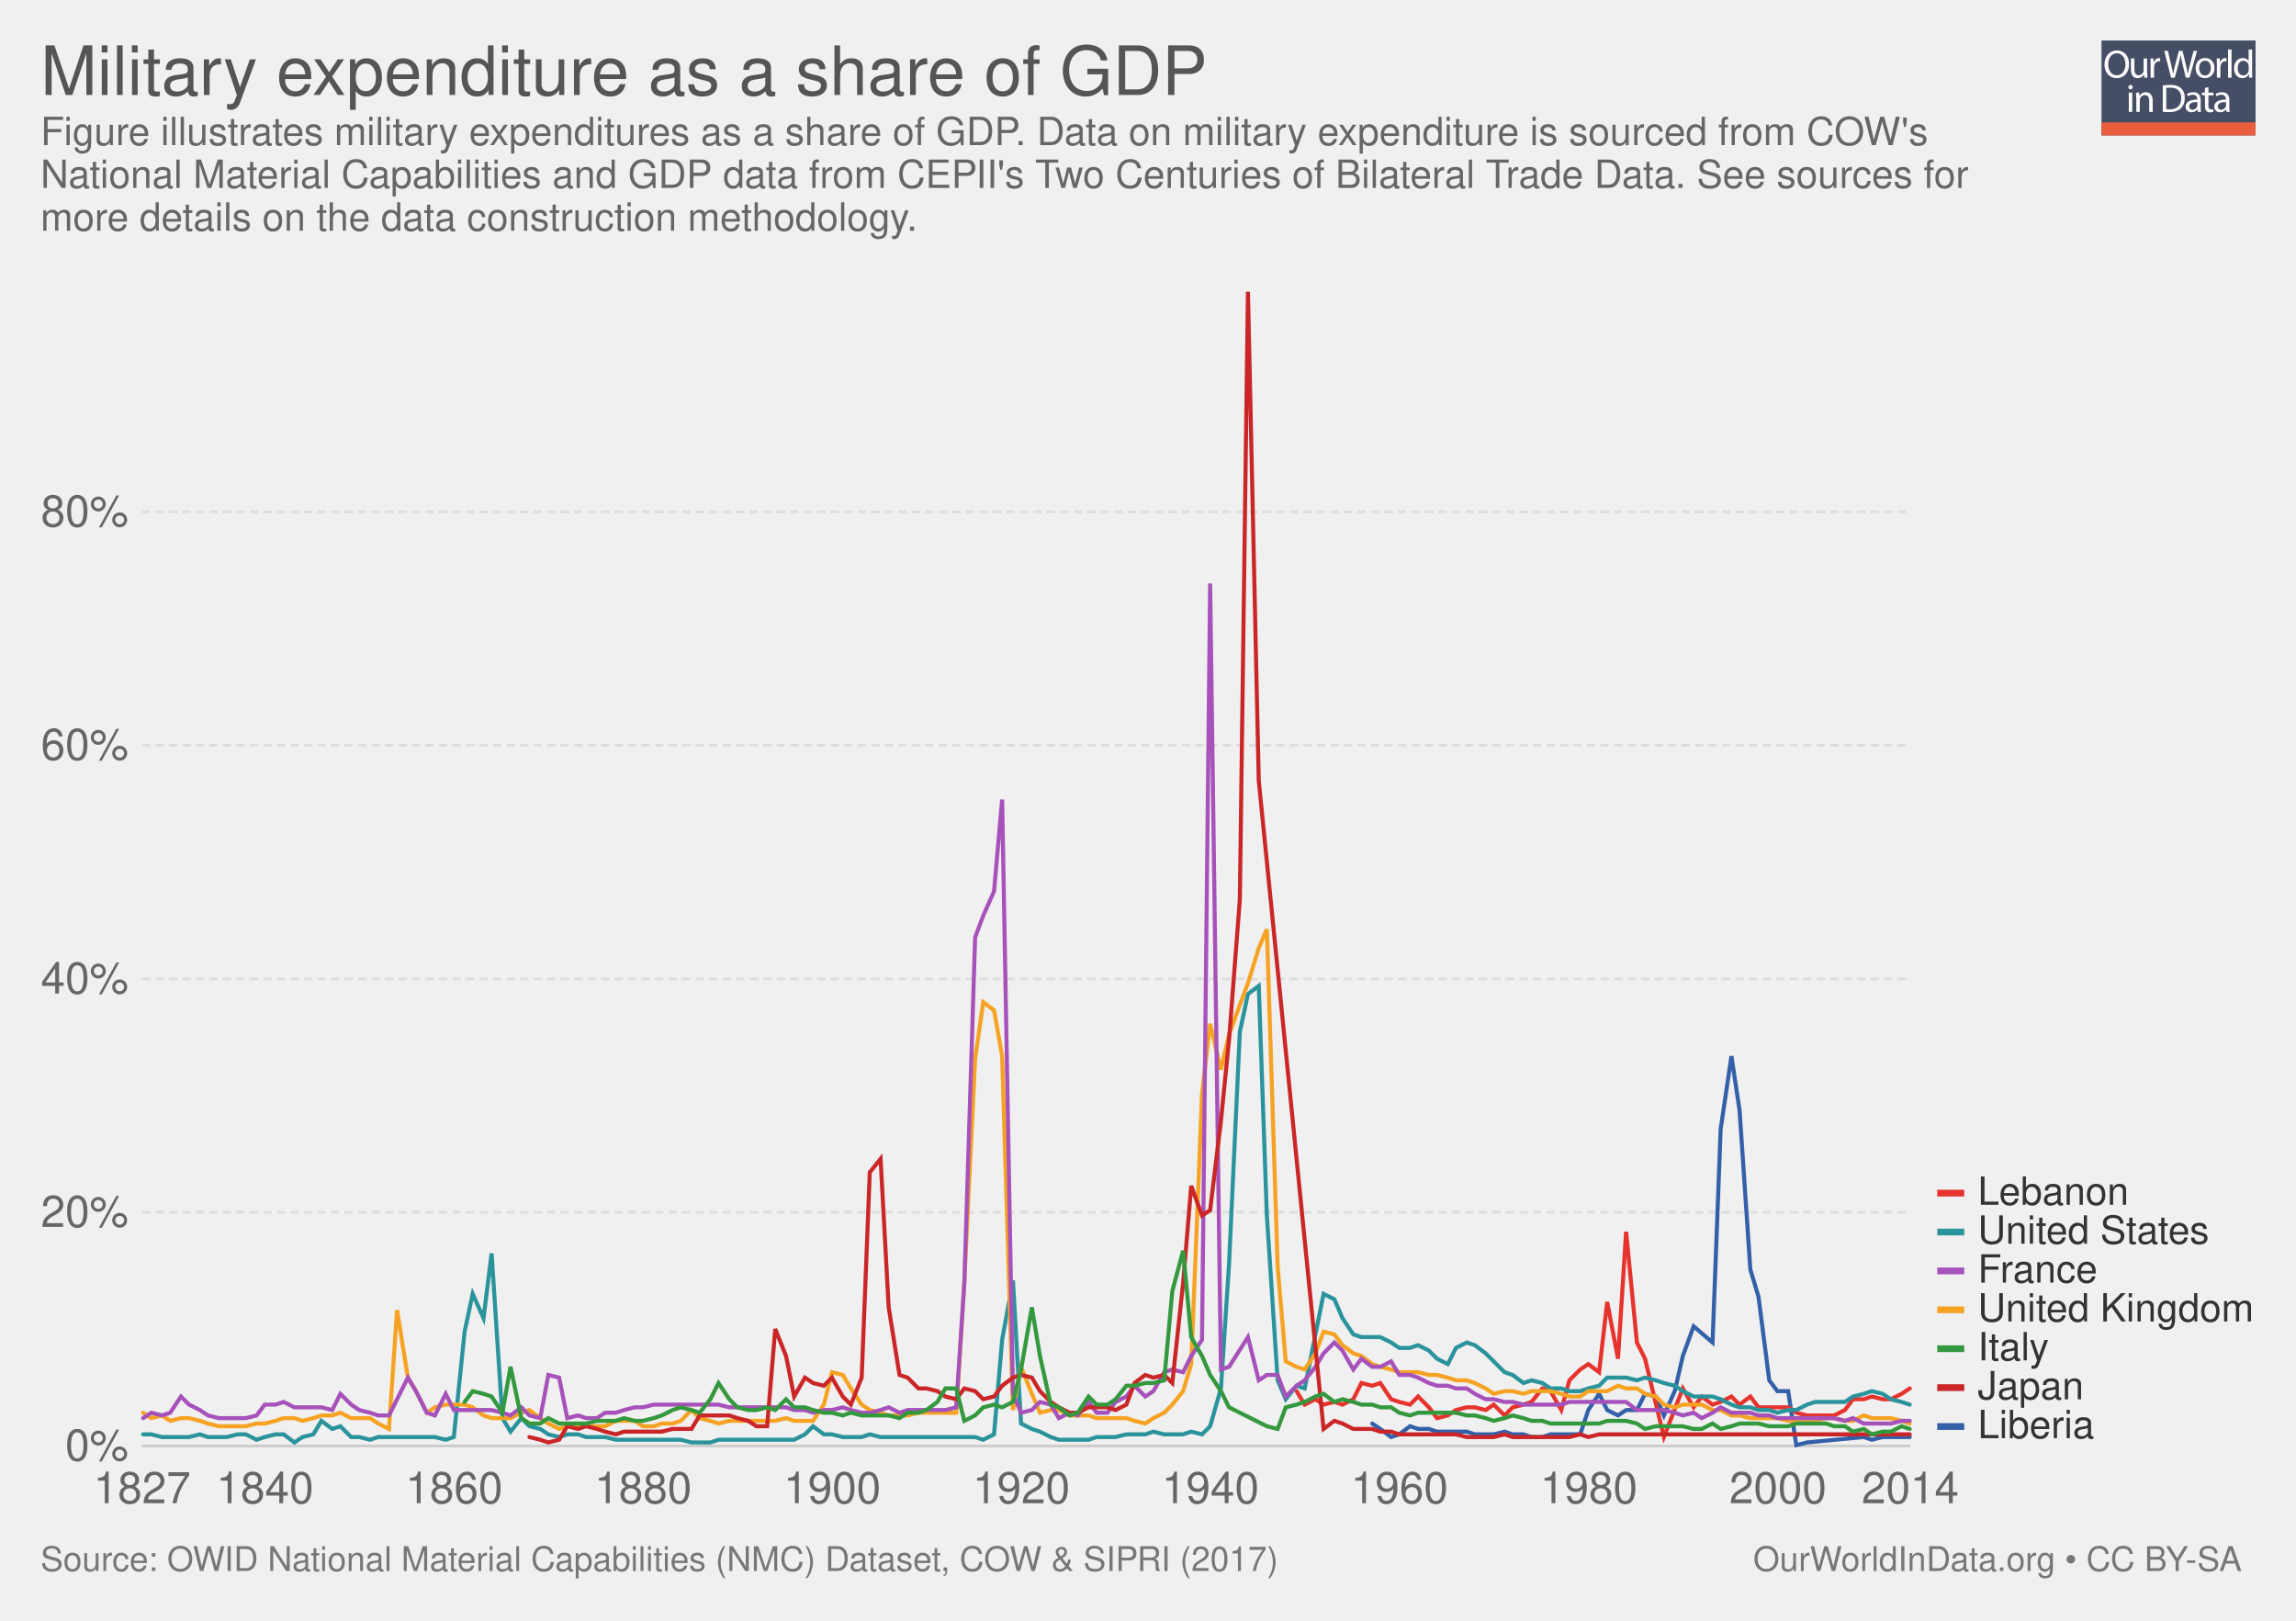
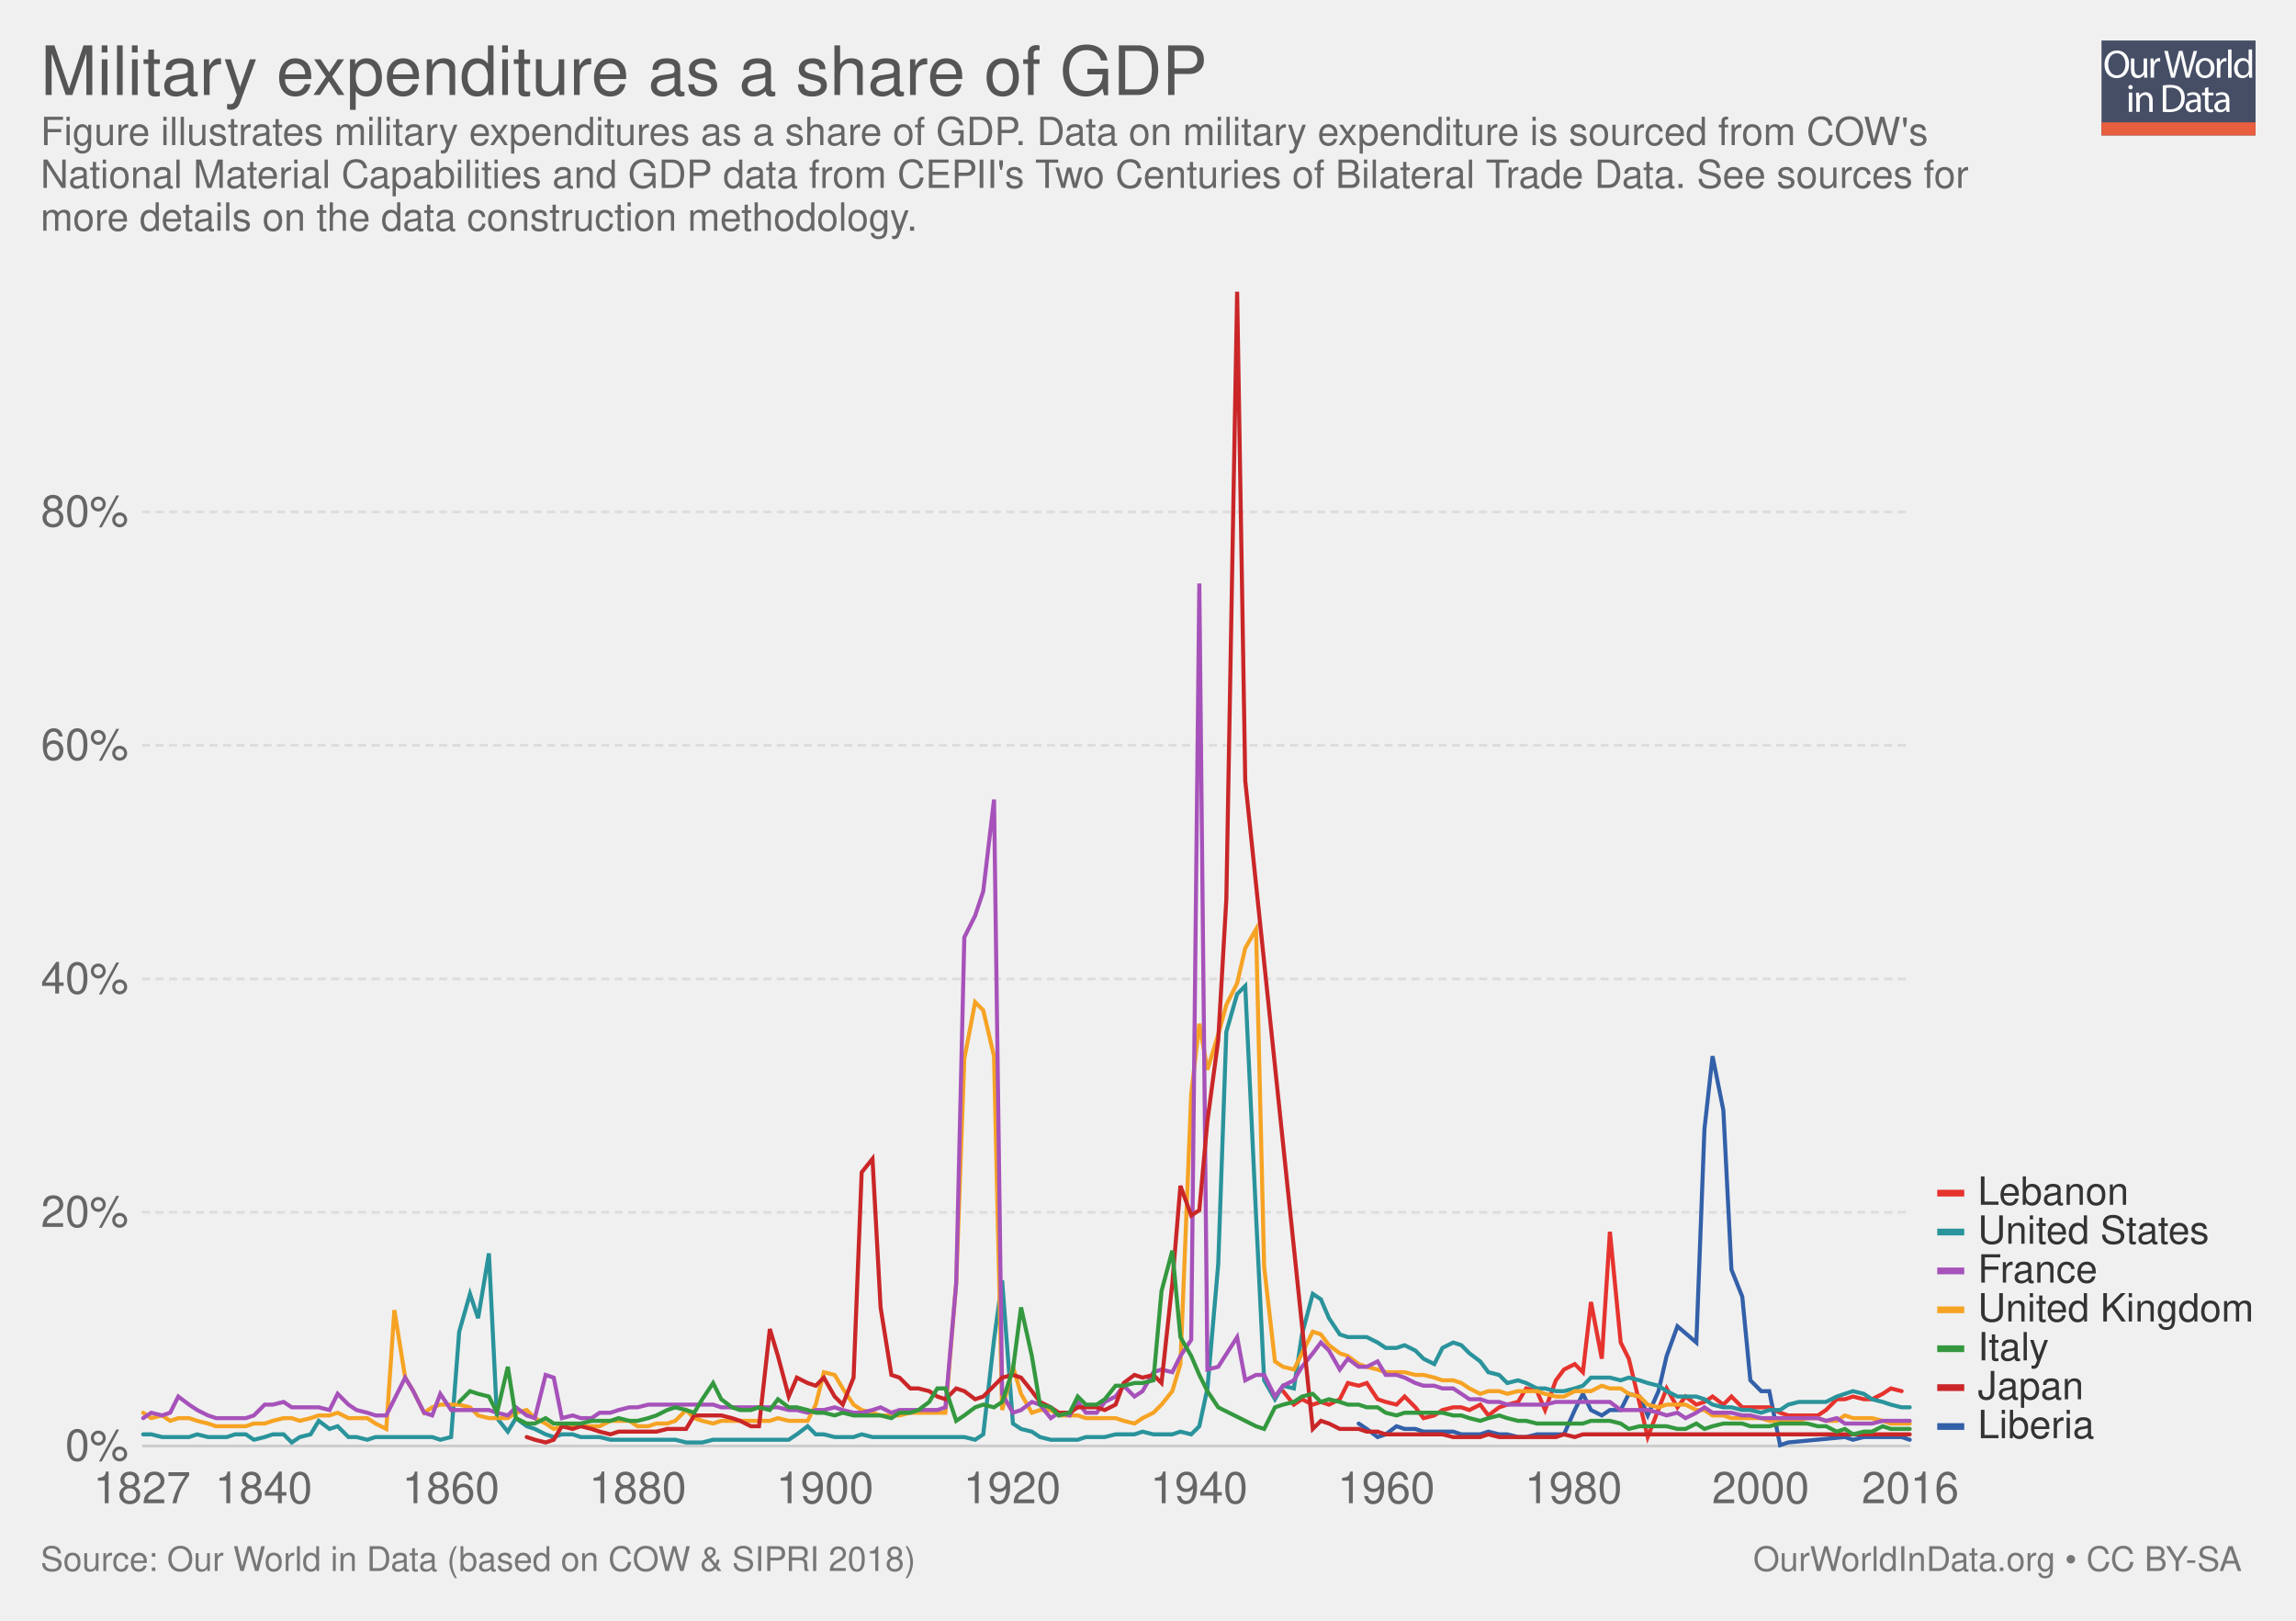
<svg xmlns="http://www.w3.org/2000/svg" xmlns:xlink="http://www.w3.org/1999/xlink" version="1.1" style="font-family: 'Helvetica Neue', Helvetica, Arial, sans-serif; font-size: 18px; background-color: white; text-rendering: optimizeLegibility; -webkit-font-smoothing: antialiased;" width="850" height="600">
  <g class="ChartTab">
    <g class="HeaderView">
      <g opacity="0.8" transform="translate(778, 15) scale(0.27)">
        <a xlink:href="https://ourworldindata.org" target="_blank">
          <g>
            <rect x="0" y="0" fill="#1B2543" width="211.2" height="130.1" />
            <rect x="0" y="112.2" fill="#E63912" width="211.2" height="17.9" />
            <g>
              <rect x="1.2" y="12.3" fill="none" width="210.2" height="99.2" />
              <path fill="#FFFFFF" d="M37.8,32.2c0,12.7-7.7,19.4-17.1,19.4c-9.7,0-16.6-7.5-16.6-18.7c0-11.7,7.3-19.3,17.1-19.3 C31.3,13.7,37.8,21.3,37.8,32.2z M9.2,32.8c0,7.9,4.3,14.9,11.8,14.9c7.5,0,11.8-6.9,11.8-15.3c0-7.3-3.8-14.9-11.8-14.9 C13.1,17.5,9.2,24.8,9.2,32.8z" />
              <path fill="#FFFFFF" d="M62.7,43.8c0,2.7,0.1,5.1,0.2,7.2h-4.3l-0.3-4.3h-0.1c-1.3,2.1-4,4.9-8.8,4.9c-4.2,0-9.1-2.3-9.1-11.6 V24.6h4.8v14.6c0,5,1.5,8.4,5.9,8.4c3.2,0,5.5-2.2,6.3-4.4c0.3-0.7,0.4-1.6,0.4-2.5V24.6h4.8V43.8z" />
              <path fill="#FFFFFF" d="M67.3,32.8c0-3.1-0.1-5.8-0.2-8.2h4.2l0.2,5.2h0.2c1.2-3.5,4.1-5.8,7.3-5.8c0.5,0,0.9,0.1,1.4,0.2v4.5 c-0.5-0.1-1-0.2-1.6-0.2c-3.4,0-5.8,2.6-6.5,6.2c-0.1,0.7-0.2,1.4-0.2,2.2V51h-4.8V32.8z" />
              <path fill="#FFFFFF" d="M95.4,51l-9.4-36.8h5l4.4,18.6c1.1,4.6,2.1,9.2,2.7,12.7h0.1c0.6-3.7,1.8-8,3-12.8l4.9-18.5h5l4.5,18.7 c1,4.4,2,8.7,2.6,12.6h0.1c0.8-4,1.8-8.1,3-12.7l4.9-18.5h4.9L120.6,51h-5L111,31.9c-1.1-4.7-1.9-8.3-2.4-12h-0.1 c-0.7,3.7-1.5,7.3-2.8,12L100.4,51H95.4z" />
              <path fill="#FFFFFF" d="M154.9,37.6c0,9.8-6.8,14-13.2,14c-7.2,0-12.7-5.2-12.7-13.6c0-8.8,5.8-14,13.1-14 C149.8,24,154.9,29.5,154.9,37.6z M133.9,37.9c0,5.8,3.3,10.1,8,10.1c4.6,0,8-4.3,8-10.3c0-4.5-2.2-10.1-7.9-10.1 C136.3,27.6,133.9,32.8,133.9,37.9z" />
              <path fill="#FFFFFF" d="M158.2,32.8c0-3.1-0.1-5.8-0.2-8.2h4.2l0.2,5.2h0.2c1.2-3.5,4.1-5.8,7.3-5.8c0.5,0,0.9,0.1,1.4,0.2v4.5 c-0.5-0.1-1-0.2-1.6-0.2c-3.4,0-5.8,2.6-6.5,6.2c-0.1,0.7-0.2,1.4-0.2,2.2V51h-4.8V32.8z" />
              <path fill="#FFFFFF" d="M173.5,12.3h4.8V51h-4.8V12.3z" />
              <path fill="#FFFFFF" d="M206.5,12.3v31.9c0,2.3,0.1,5,0.2,6.8h-4.3l-0.2-4.6H202c-1.5,2.9-4.7,5.2-9,5.2 c-6.4,0-11.3-5.4-11.3-13.4c-0.1-8.8,5.4-14.2,11.9-14.2c4,0,6.8,1.9,8,4h0.1V12.3H206.5z M201.7,35.4c0-0.6-0.1-1.4-0.2-2 c-0.7-3.1-3.3-5.6-6.9-5.6c-5,0-7.9,4.4-7.9,10.2c0,5.3,2.6,9.8,7.8,9.8c3.2,0,6.2-2.1,7.1-5.7c0.2-0.7,0.2-1.3,0.2-2.1V35.4z" />
              <path fill="#FFFFFF" d="M42.8,64c0.1,1.6-1.1,2.9-3.1,2.9c-1.7,0-2.9-1.3-2.9-2.9c0-1.7,1.3-3,3-3C41.7,61,42.8,62.3,42.8,64z M37.4,97.8V71.4h4.8v26.4H37.4z" />
              <path fill="#FFFFFF" d="M47.5,78.6c0-2.7-0.1-5-0.2-7.1h4.3l0.3,4.4h0.1c1.3-2.5,4.4-5,8.8-5c3.7,0,9.4,2.2,9.4,11.2v15.8h-4.8 V82.6c0-4.3-1.6-7.8-6.1-7.8c-3.2,0-5.6,2.2-6.5,4.9c-0.2,0.6-0.3,1.4-0.3,2.2v15.9h-4.8V78.6z" />
              <path fill="#FFFFFF" d="M84,61.6c2.9-0.4,6.3-0.8,10.1-0.8c6.8,0,11.7,1.6,14.9,4.6c3.3,3,5.2,7.3,5.2,13.2c0,6-1.9,10.9-5.3,14.3 c-3.4,3.4-9.1,5.3-16.3,5.3c-3.4,0-6.2-0.2-8.6-0.4V61.6z M88.8,94.1c1.2,0.2,3,0.3,4.8,0.3c10.2,0,15.7-5.7,15.7-15.6 c0.1-8.7-4.9-14.2-14.9-14.2c-2.5,0-4.3,0.2-5.6,0.5V94.1z" />
              <path fill="#FFFFFF" d="M132.1,97.8l-0.4-3.3h-0.2c-1.5,2.1-4.3,3.9-8.1,3.9c-5.4,0-8.1-3.8-8.1-7.6c0-6.4,5.7-9.9,15.9-9.8v-0.5 c0-2.2-0.6-6.1-6-6.1c-2.5,0-5,0.8-6.9,2l-1.1-3.2c2.2-1.4,5.4-2.3,8.7-2.3c8.1,0,10.1,5.5,10.1,10.8v9.9c0,2.3,0.1,4.5,0.4,6.3 H132.1z M131.4,84.4c-5.3-0.1-11.2,0.8-11.2,5.9c0,3.1,2.1,4.6,4.5,4.6c3.4,0,5.6-2.2,6.4-4.4c0.2-0.5,0.3-1,0.3-1.5V84.4z" />
              <path fill="#FFFFFF" d="M146.6,63.9v7.6h6.9v3.7h-6.9v14.2c0,3.3,0.9,5.1,3.6,5.1c1.3,0,2.2-0.2,2.8-0.3l0.2,3.6 c-0.9,0.4-2.4,0.7-4.3,0.7c-2.2,0-4-0.7-5.2-2c-1.4-1.4-1.9-3.8-1.9-6.9V75.1h-4.1v-3.7h4.1v-6.3L146.6,63.9z" />
              <path fill="#FFFFFF" d="M171.4,97.8l-0.4-3.3h-0.2c-1.5,2.1-4.3,3.9-8.1,3.9c-5.4,0-8.1-3.8-8.1-7.6c0-6.4,5.7-9.9,15.9-9.8v-0.5 c0-2.2-0.6-6.1-6-6.1c-2.5,0-5,0.8-6.9,2l-1.1-3.2c2.2-1.4,5.4-2.3,8.7-2.3c8.1,0,10.1,5.5,10.1,10.8v9.9c0,2.3,0.1,4.5,0.4,6.3 H171.4z M170.7,84.4c-5.3-0.1-11.2,0.8-11.2,5.9c0,3.1,2.1,4.6,4.5,4.6c3.4,0,5.6-2.2,6.4-4.4c0.2-0.5,0.3-1,0.3-1.5V84.4z" />
            </g>
          </g>
        </a>
      </g>
      <a href="https://ourworldindata.org/grapher/military-expenditure-as-a-share-of-gdp" target="_blank">
        <text font-size="25.20" x="15.0" y="35.2" fill="#555">
          <tspan x="15" y="35.16">Military expenditure as a share of GDP</tspan>
        </text>
      </a>
      <text font-size="14.40" x="15.0" y="53.7" fill="#666">
        <tspan x="15" y="53.72">Figure illustrates military expenditures as a share of GDP. Data on military expenditure is sourced from COW's</tspan>
        <tspan x="15" y="69.56">National Material Capabilities and GDP data from CEPII's Two Centuries of Bilateral Trade Data. See sources for</tspan>
        <tspan x="15" y="85.4">more details on the data construction methodology.</tspan>
      </text>
    </g>
    <g class="LineChart">
      <defs>
        <clipPath id="boundsClip-1">
          <rect x="42.562" y="0" width="830" height="897.8" />
        </clipPath>
      </defs>
      <g class="AxisBoxView">
        <g class="HorizontalAxis">
          <text x="52.6" y="556.5" fill="#666" text-anchor="middle" font-size="16.2">1827</text>
-           <text x="98.1" y="556.5" fill="#666" text-anchor="middle" font-size="16.2">1840</text>
-           <text x="168.1" y="556.5" fill="#666" text-anchor="middle" font-size="16.2">1860</text>
-           <text x="238.1" y="556.5" fill="#666" text-anchor="middle" font-size="16.2">1880</text>
-           <text x="308.1" y="556.5" fill="#666" text-anchor="middle" font-size="16.2">1900</text>
-           <text x="378.1" y="556.5" fill="#666" text-anchor="middle" font-size="16.2">1920</text>
-           <text x="448.1" y="556.5" fill="#666" text-anchor="middle" font-size="16.2">1940</text>
-           <text x="518.1" y="556.5" fill="#666" text-anchor="middle" font-size="16.2">1960</text>
-           <text x="588.2" y="556.5" fill="#666" text-anchor="middle" font-size="16.2">1980</text>
-           <text x="658.2" y="556.5" fill="#666" text-anchor="middle" font-size="16.2">2000</text>
-           <text x="707.2" y="556.5" fill="#666" text-anchor="middle" font-size="16.2">2014</text>
+           <text x="97.6" y="556.5" fill="#666" text-anchor="middle" font-size="16.2">1840</text>
+           <text x="166.9" y="556.5" fill="#666" text-anchor="middle" font-size="16.2">1860</text>
+           <text x="236.1" y="556.5" fill="#666" text-anchor="middle" font-size="16.2">1880</text>
+           <text x="305.4" y="556.5" fill="#666" text-anchor="middle" font-size="16.2">1900</text>
+           <text x="374.7" y="556.5" fill="#666" text-anchor="middle" font-size="16.2">1920</text>
+           <text x="443.9" y="556.5" fill="#666" text-anchor="middle" font-size="16.2">1940</text>
+           <text x="513.2" y="556.5" fill="#666" text-anchor="middle" font-size="16.2">1960</text>
+           <text x="582.5" y="556.5" fill="#666" text-anchor="middle" font-size="16.2">1980</text>
+           <text x="651.8" y="556.5" fill="#666" text-anchor="middle" font-size="16.2">2000</text>
+           <text x="707.2" y="556.5" fill="#666" text-anchor="middle" font-size="16.2">2016</text>
        </g>
        <g class="VerticalAxis">
          <text x="47.56" y="535.3" fill="#666" dominant-baseline="middle" text-anchor="end" font-size="16.2">0%</text>
          <text x="47.56" y="448.8" fill="#666" dominant-baseline="middle" text-anchor="end" font-size="16.2">20%</text>
          <text x="47.56" y="362.4" fill="#666" dominant-baseline="middle" text-anchor="end" font-size="16.2">40%</text>
          <text x="47.56" y="275.9" fill="#666" dominant-baseline="middle" text-anchor="end" font-size="16.2">60%</text>
          <text x="47.56" y="189.5" fill="#666" dominant-baseline="middle" text-anchor="end" font-size="16.2">80%</text>
        </g>
        <g class="AxisGridLines">
          <line x1="52.56" y1="535.3" x2="707.18" y2="535.3" stroke="#ccc" />
          <line x1="52.56" y1="448.8" x2="707.18" y2="448.8" stroke="#ddd" stroke-dasharray="3,2" />
          <line x1="52.56" y1="362.4" x2="707.18" y2="362.4" stroke="#ddd" stroke-dasharray="3,2" />
          <line x1="52.56" y1="275.9" x2="707.18" y2="275.9" stroke="#ddd" stroke-dasharray="3,2" />
          <line x1="52.56" y1="189.5" x2="707.18" y2="189.5" stroke="#ddd" stroke-dasharray="3,2" />
        </g>
      </g>
      <g clip-path="url(#boundsClip-1)">
        <g class="HeightedLegend clickable">
          <g class="legendMark">
            <rect x="717.184" y="520.9" width="58.344" height="14.4" fill="#fff" opacity="0" />
            <rect x="717.184" y="526.85" width="10" height="2.5" fill="#3360a9" />
            <text font-size="14.40" x="732.2" y="532.4" fill="#333">
              <tspan x="732.184" y="532.42">Liberia</tspan>
            </text>
          </g>
          <g class="legendMark">
            <rect x="717.184" y="506.5" width="54.456" height="14.4" fill="#fff" opacity="0" />
            <rect x="717.184" y="512.45" width="10" height="2.5" fill="#ca2628" />
            <text font-size="14.40" x="732.2" y="518.0" fill="#333">
              <tspan x="732.184" y="518.02">Japan</tspan>
            </text>
          </g>
          <g class="legendMark">
            <rect x="717.184" y="492.1" width="41.496" height="14.4" fill="#fff" opacity="0" />
            <rect x="717.184" y="498.05" width="10" height="2.5" fill="#34983f" />
            <text font-size="14.40" x="732.2" y="503.6" fill="#333">
              <tspan x="732.184" y="503.62">Italy</tspan>
            </text>
          </g>
          <g class="legendMark">
            <rect x="717.184" y="477.7" width="117.816" height="14.4" fill="#fff" opacity="0" />
            <rect x="717.184" y="483.65" width="10" height="2.5" fill="#f6a324" />
            <text font-size="14.40" x="732.2" y="489.2" fill="#333">
              <tspan x="732.184" y="489.22">United Kingdom</tspan>
            </text>
          </g>
          <g class="legendMark">
            <rect x="717.184" y="463.3" width="59.928" height="14.4" fill="#fff" opacity="0" />
            <rect x="717.184" y="469.25" width="10" height="2.5" fill="#a652ba" />
            <text font-size="14.40" x="732.2" y="474.8" fill="#333">
              <tspan x="732.184" y="474.82">France</tspan>
            </text>
          </g>
          <g class="legendMark">
            <rect x="717.184" y="448.9" width="101.832" height="14.4" fill="#fff" opacity="0" />
            <rect x="717.184" y="454.85" width="10" height="2.5" fill="#2a939b" />
            <text font-size="14.40" x="732.2" y="460.4" fill="#333">
              <tspan x="732.184" y="460.42">United States</tspan>
            </text>
          </g>
          <g class="legendMark">
            <rect x="717.184" y="434.5" width="71.448" height="14.4" fill="#fff" opacity="0" />
            <rect x="717.184" y="440.45" width="10" height="2.5" fill="#e6332e" />
            <text font-size="14.40" x="732.2" y="446.0" fill="#333">
              <tspan x="732.184" y="446.02">Lebanon</tspan>
            </text>
          </g>
        </g>
        <g class="Lines">
          <rect x="53" y="108" width="655" height="428" fill="rgba(255,255,255,0)" opacity="0" />
          <g class="key-Liberia_0">
-             <path stroke="#3360a9" stroke-linecap="round" d="M508 527L511 529L515 532L518 531L522 528L525 529L529 529L532 530L536 530L539 530L543 530L546 531L550 531L553 531L557 530L560 531L564 531L567 532L571 532L574 531L578 531L581 531L585 531L588 522L592 516L595 522L599 524L602 522L606 522L609 516L613 517L616 524L620 515L623 502L627 491L634 497L637 418L641 391L644 411L648 470L651 480L655 511L658 515L662 515L665 535L669 534L690 532L693 533L697 532L704 532L707 532" fill="none" stroke-width="1.5" />
+             <path stroke="#3360a9" stroke-linecap="round" d="M503 527L506 529L510 532L513 531L517 528L520 529L524 529L527 530L531 530L534 530L538 530L541 531L544 531L548 531L551 530L555 531L558 531L562 532L565 532L569 531L572 531L576 531L579 531L583 522L586 516L589 522L593 524L596 522L600 522L603 516L607 517L610 524L614 515L617 502L621 491L628 497L631 418L634 391L638 411L641 470L645 480L648 511L652 515L655 515L659 535L662 534L683 532L686 533L690 532L697 532L700 532L704 532L707 533" fill="none" stroke-width="1.5" />
          </g>
          <g class="key-Lebanon_0">
-             <path stroke="#e6332e" stroke-linecap="round" d="M480 515L483 520L487 518L490 520L494 519L497 520L501 518L504 512L508 513L511 512L515 518L518 519L522 520L525 517L529 521L532 525L536 524L539 522L543 521L546 521L550 522L553 520L557 524L560 521L564 520L567 519L571 514L574 515L578 522L581 511L585 507L588 505L592 508L595 482L599 503L602 456L606 497L609 503L616 532L623 514L627 521L630 517L634 520L637 519L641 517L644 520L648 517L651 521L655 521L658 521L662 521L665 523L669 524L672 524L676 524L679 524L683 522L686 518L690 518L693 517L697 518L700 518L704 516L707 514" fill="none" stroke-width="1.5" />
+             <path stroke="#e6332e" stroke-linecap="round" d="M475 515L479 520L482 518L486 520L489 519L492 520L496 518L499 512L503 513L506 512L510 518L513 519L517 520L520 517L524 521L527 525L531 524L534 522L538 521L541 521L544 522L548 520L551 524L555 521L558 520L562 519L565 514L569 515L572 522L576 511L579 507L583 505L586 508L589 482L593 503L596 456L600 497L603 503L610 532L617 514L621 521L624 517L628 520L631 519L634 517L638 520L641 517L645 521L648 521L652 521L655 521L659 523L662 524L666 524L669 524L673 524L676 522L680 518L683 518L686 517L690 518L693 518L697 516L700 514L704 515" fill="none" stroke-width="1.5" />
          </g>
          <g class="key-United-States_0">
-             <path stroke="#2a939b" stroke-linecap="round" d="M53 531L56 531L60 532L63 532L67 532L70 532L74 531L77 532L81 532L84 532L88 531L91 531L95 533L98 532L102 531L105 531L109 534L112 532L116 531L119 526L123 529L126 528L130 532L133 532L137 533L140 532L144 532L147 532L151 532L154 532L158 532L161 532L165 533L168 532L172 493L175 479L179 488L182 464L186 525L189 530L193 525L196 528L200 529L203 531L207 532L210 531L214 531L217 532L221 532L224 532L228 533L231 533L235 533L238 533L242 533L245 533L249 533L252 533L256 534L259 534L263 534L266 533L270 533L273 533L277 533L280 533L284 533L287 533L291 533L294 533L298 531L301 528L305 531L308 531L312 532L315 532L319 532L322 531L326 532L329 532L333 532L336 532L340 532L343 532L347 532L350 532L354 532L357 532L361 532L364 533L368 531L371 496L375 474L378 527L382 529L385 530L389 532L392 533L396 533L399 533L403 533L406 532L410 532L413 532L417 531L420 531L424 531L427 530L431 531L434 531L438 531L441 530L445 531L448 528L452 514L455 468L459 382L462 368L466 365L469 450L473 511L476 518L480 513L483 514L487 494L490 479L494 481L497 488L501 494L504 495L508 495L511 495L515 497L518 499L522 499L525 498L529 500L532 503L536 505L539 499L543 497L546 498L550 501L553 504L557 508L560 509L564 512L567 511L571 512L574 514L578 514L581 515L585 515L588 514L592 513L595 510L599 510L602 510L606 511L609 510L613 511L616 512L620 513L623 515L627 517L630 517L634 517L637 518L641 520L644 521L648 521L651 522L655 522L658 523L662 522L665 522L669 520L672 519L676 519L679 519L683 519L686 517L690 516L693 515L697 516L700 518L704 519L707 520" fill="none" stroke-width="1.5" />
+             <path stroke="#2a939b" stroke-linecap="round" d="M53 531L56 531L60 532L63 532L66 532L70 532L73 531L77 532L80 532L84 532L87 531L91 531L94 533L98 532L101 531L105 531L108 534L111 532L115 531L118 526L122 529L125 528L129 532L132 532L136 533L139 532L143 532L146 532L150 532L153 532L157 532L160 532L163 533L167 532L170 493L174 479L177 488L181 464L184 525L188 530L191 525L195 528L198 529L202 531L205 532L208 531L212 531L215 532L219 532L222 532L226 533L229 533L233 533L236 533L240 533L243 533L247 533L250 533L254 534L257 534L260 534L264 533L267 533L271 533L274 533L278 533L281 533L285 533L288 533L292 533L295 531L299 528L302 531L305 531L309 532L312 532L316 532L319 531L323 532L326 532L330 532L333 532L337 532L340 532L344 532L347 532L350 532L354 532L357 532L361 533L364 531L368 496L371 474L375 527L378 529L382 530L385 532L389 533L392 533L396 533L399 533L402 532L406 532L409 532L413 531L416 531L420 531L423 530L427 531L430 531L434 531L437 530L441 531L444 528L447 514L451 468L454 382L458 368L461 365L465 450L468 511L472 518L475 513L479 514L482 494L486 479L489 481L492 488L496 494L499 495L503 495L506 495L510 497L513 499L517 499L520 498L524 500L527 503L531 505L534 499L538 497L541 498L544 501L548 504L551 508L555 509L558 512L562 511L565 512L569 514L572 514L576 515L579 515L583 514L586 513L589 510L593 510L596 510L600 511L603 510L607 511L610 512L614 513L617 515L621 517L624 517L628 517L631 518L634 520L638 521L641 521L645 522L648 522L652 523L655 522L659 522L662 520L666 519L669 519L673 519L676 519L680 517L683 516L686 515L690 516L693 518L697 519L700 520L704 521L707 521" fill="none" stroke-width="1.5" />
          </g>
          <g class="key-United-Kingdom_0">
-             <path stroke="#f6a324" stroke-linecap="round" d="M53 523L56 525L60 524L63 526L67 525L70 525L74 526L77 527L81 528L84 528L88 528L91 528L95 527L98 527L102 526L105 525L109 525L112 526L116 525L119 524L123 524L126 523L130 525L133 525L137 525L140 527L144 529L147 485L151 510L154 515L158 523L161 521L165 520L168 520L172 520L175 521L179 524L182 525L186 525L189 525L193 523L196 522L200 525L203 527L207 529L210 528L214 528L217 528L221 528L224 528L228 526L231 526L235 526L238 528L242 528L245 527L249 527L252 526L256 522L259 525L263 526L266 527L270 526L273 526L277 526L280 526L284 526L287 526L291 525L294 526L298 526L301 526L305 520L308 508L312 509L315 514L319 520L322 522L326 523L329 524L333 524L336 524L340 523L343 523L347 523L350 523L354 523L357 475L361 392L364 371L368 374L371 391L375 522L378 506L382 516L385 523L389 522L392 522L396 524L399 524L403 524L406 525L410 525L413 525L417 525L420 526L424 527L427 525L431 523L434 520L438 515L441 505L445 405L448 379L452 396L455 383L459 372L462 364L466 351L469 344L473 469L476 504L480 506L483 507L487 501L490 493L494 494L497 498L501 501L504 502L508 505L511 506L515 507L518 508L522 508L525 508L529 509L532 509L536 510L539 511L543 511L546 512L550 514L553 516L557 515L560 515L564 516L567 515L571 515L574 515L578 516L581 517L585 517L588 515L592 515L595 515L599 513L602 514L606 514L609 516L613 517L616 520L620 521L623 520L627 520L630 520L634 522L637 522L641 524L644 524L648 525L651 525L655 525L658 525L662 526L665 526L669 526L672 526L676 525L679 525L683 526L686 526L690 524L693 525L697 525L700 525L704 526L707 527" fill="none" stroke-width="1.5" />
+             <path stroke="#f6a324" stroke-linecap="round" d="M53 523L56 525L60 524L63 526L66 525L70 525L73 526L77 527L80 528L84 528L87 528L91 528L94 527L98 527L101 526L105 525L108 525L111 526L115 525L118 524L122 524L125 523L129 525L132 525L136 525L139 527L143 529L146 485L150 510L153 515L157 523L160 521L163 520L167 520L170 520L174 521L177 524L181 525L184 525L188 525L191 523L195 522L198 525L202 527L205 529L208 528L212 528L215 528L219 528L222 528L226 526L229 526L233 526L236 528L240 528L243 527L247 527L250 526L254 522L257 525L260 526L264 527L267 526L271 526L274 526L278 526L281 526L285 526L288 525L292 526L295 526L299 526L302 520L305 508L309 509L312 514L316 520L319 522L323 523L326 524L330 524L333 524L337 523L340 523L344 523L347 523L350 523L354 475L357 392L361 371L364 374L368 391L371 522L375 506L378 516L382 523L385 522L389 522L392 524L396 524L399 524L402 525L406 525L409 525L413 525L416 526L420 527L423 525L427 523L430 520L434 515L437 505L441 405L444 379L447 396L451 383L454 372L458 364L461 351L465 344L468 469L472 504L475 506L479 507L482 501L486 493L489 494L492 498L496 501L499 502L503 505L506 506L510 507L513 508L517 508L520 508L524 509L527 509L531 510L534 511L538 511L541 512L544 514L548 516L551 515L555 515L558 516L562 515L565 515L569 515L572 516L576 517L579 517L583 515L586 515L589 515L593 513L596 514L600 514L603 516L607 517L610 520L614 521L617 520L621 520L624 520L628 522L631 522L634 524L638 524L641 525L645 525L648 525L652 525L655 526L659 526L662 526L666 526L669 525L673 525L676 526L680 526L683 524L686 525L690 525L693 525L697 526L700 527L704 527L707 527" fill="none" stroke-width="1.5" />
          </g>
          <g class="key-France_0">
-             <path stroke="#a652ba" stroke-linecap="round" d="M53 525L56 523L60 524L63 523L67 517L70 520L74 522L77 524L81 525L84 525L88 525L91 525L95 524L98 520L102 520L105 519L109 521L112 521L116 521L119 521L123 522L126 516L130 520L133 522L137 523L140 524L144 524L147 518L151 510L154 515L158 523L161 524L165 516L168 522L172 522L175 522L179 522L182 522L186 523L189 524L193 521L196 524L200 525L203 509L207 510L210 525L214 524L217 525L221 525L224 523L228 523L231 522L235 521L238 521L242 520L245 520L249 520L252 520L256 520L259 520L263 520L266 520L270 521L273 521L277 521L280 521L284 521L287 521L291 521L294 522L298 522L301 523L305 522L308 522L312 521L315 522L319 523L322 523L326 522L329 521L333 523L336 522L340 522L343 522L347 522L350 522L354 521L357 475L361 347L364 339L368 330L371 296L375 516L378 523L382 522L385 519L389 520L392 525L396 523L399 524L403 519L406 523L410 523L413 519L417 517L420 513L424 517L427 515L431 508L434 507L438 508L441 502L445 496L448 216L452 507L455 506L462 495L466 511L469 509L473 509L476 517L480 513L483 511L487 506L490 501L494 497L497 500L501 507L504 503L508 506L511 506L515 504L518 509L522 509L525 510L529 512L532 513L536 513L539 514L543 514L546 516L550 518L553 518L557 519L560 519L564 520L567 520L571 520L574 520L578 520L581 519L585 519L588 519L592 519L595 519L599 519L602 519L606 522L609 522L613 522L616 522L620 523L623 524L627 523L630 525L634 523L637 521L641 523L644 523L648 523L651 524L655 524L658 525L662 525L665 525L669 525L672 525L676 525L679 525L683 526L686 525L690 527L693 527L697 527L700 527L704 526L707 526" fill="none" stroke-width="1.5" />
+             <path stroke="#a652ba" stroke-linecap="round" d="M53 525L56 523L60 524L63 523L66 517L70 520L73 522L77 524L80 525L84 525L87 525L91 525L94 524L98 520L101 520L105 519L108 521L111 521L115 521L118 521L122 522L125 516L129 520L132 522L136 523L139 524L143 524L146 518L150 510L153 515L157 523L160 524L163 516L167 522L170 522L174 522L177 522L181 522L184 523L188 524L191 521L195 524L198 525L202 509L205 510L208 525L212 524L215 525L219 525L222 523L226 523L229 522L233 521L236 521L240 520L243 520L247 520L250 520L254 520L257 520L260 520L264 520L267 521L271 521L274 521L278 521L281 521L285 521L288 521L292 522L295 522L299 523L302 522L305 522L309 521L312 522L316 523L319 523L323 522L326 521L330 523L333 522L337 522L340 522L344 522L347 522L350 521L354 475L357 347L361 339L364 330L368 296L371 516L375 523L378 522L382 519L385 520L389 525L392 523L396 524L399 519L402 523L406 523L409 519L413 517L416 513L420 517L423 515L427 508L430 507L434 508L437 502L441 496L444 216L447 507L451 506L458 495L461 511L465 509L468 509L472 517L475 513L479 511L482 506L486 501L489 497L492 500L496 507L499 503L503 506L506 506L510 504L513 509L517 509L520 510L524 512L527 513L531 513L534 514L538 514L541 516L544 518L548 518L551 519L555 519L558 520L562 520L565 520L569 520L572 520L576 519L579 519L583 519L586 519L589 519L593 519L596 519L600 522L603 522L607 522L610 522L614 523L617 524L621 523L624 525L628 523L631 521L634 523L638 523L641 523L645 524L648 524L652 525L655 525L659 525L662 525L666 525L669 525L673 525L676 526L680 525L683 527L686 527L690 527L693 527L697 526L700 526L704 526L707 526" fill="none" stroke-width="1.5" />
          </g>
          <g class="key-Japan_0">
-             <path stroke="#ca2628" stroke-linecap="round" d="M196 532L200 533L203 534L207 533L210 528L214 529L217 528L221 529L224 530L228 531L231 530L235 530L238 530L242 530L245 530L249 529L252 529L256 529L259 524L263 524L266 524L270 524L273 525L277 526L280 528L284 528L287 492L291 502L294 517L298 510L301 512L305 513L308 510L312 517L315 520L319 510L322 434L326 429L329 484L333 509L336 510L340 514L343 514L347 515L350 517L354 518L357 514L361 515L364 518L368 517L371 513L375 510L378 509L382 510L385 515L389 519L392 521L396 523L399 523L403 521L406 521L410 521L413 522L417 520L420 512L424 509L427 510L431 509L434 512L438 475L441 439L445 450L448 448L452 415L455 385L459 333L462 108L466 289L490 529L494 526L497 527L501 529L504 529L508 529L511 530L515 530L518 531L522 531L525 531L529 531L532 531L536 531L539 531L543 532L546 532L550 532L553 532L557 531L560 532L564 532L567 532L571 532L574 532L578 532L581 532L585 531L588 532L592 531L595 531L599 531L602 531L606 531L609 531L613 531L616 531L620 531L623 531L627 531L630 531L634 531L637 531L641 531L644 531L648 531L651 531L655 531L658 531L662 531L665 531L669 531L672 531L676 531L679 531L683 531L686 531L690 531L693 531L697 531L700 531L704 531L707 531" fill="none" stroke-width="1.5" />
+             <path stroke="#ca2628" stroke-linecap="round" d="M195 532L198 533L202 534L205 533L208 528L212 529L215 528L219 529L222 530L226 531L229 530L233 530L236 530L240 530L243 530L247 529L250 529L254 529L257 524L260 524L264 524L267 524L271 525L274 526L278 528L281 528L285 492L288 502L292 517L295 510L299 512L302 513L305 510L309 517L312 520L316 510L319 434L323 429L326 484L330 509L333 510L337 514L340 514L344 515L347 517L350 518L354 514L357 515L361 518L364 517L368 513L371 510L375 509L378 510L382 515L385 519L389 521L392 523L396 523L399 521L402 521L406 521L409 522L413 520L416 512L420 509L423 510L427 509L430 512L434 475L437 439L441 450L444 448L447 415L451 385L454 333L458 108L461 289L486 529L489 526L492 527L496 529L499 529L503 529L506 530L510 530L513 531L517 531L520 531L524 531L527 531L531 531L534 531L538 532L541 532L544 532L548 532L551 531L555 532L558 532L562 532L565 532L569 532L572 532L576 532L579 531L583 532L586 531L589 531L593 531L596 531L600 531L603 531L607 531L610 531L614 531L617 531L621 531L624 531L628 531L631 531L634 531L638 531L641 531L645 531L648 531L652 531L655 531L659 531L662 531L666 531L669 531L673 531L676 531L680 531L683 531L686 531L690 531L693 531L697 531L700 531L704 531L707 531" fill="none" stroke-width="1.5" />
          </g>
          <g class="key-Italy_0">
-             <path stroke="#34983f" stroke-linecap="round" d="M172 519L175 515L179 516L182 517L186 523L189 506L193 525L196 527L200 527L203 525L207 527L210 527L214 527L217 527L221 526L224 526L228 526L231 525L235 526L238 526L242 525L245 524L249 522L252 521L256 522L259 523L263 518L266 512L270 518L273 521L277 522L280 522L284 521L287 522L291 518L294 521L298 521L301 522L305 523L308 523L312 524L315 523L319 524L322 524L326 524L329 524L333 525L336 523L340 523L343 522L347 519L350 514L354 514L357 526L361 524L364 521L368 520L371 521L375 519L378 507L382 484L385 502L389 520L392 521L396 524L399 523L403 517L406 520L410 520L413 518L417 513L420 513L424 512L427 512L431 511L434 478L438 463L441 495L445 502L448 509L452 515L455 521L469 528L473 529L476 521L480 520L483 519L487 517L490 516L494 519L497 518L501 519L504 520L508 520L511 521L515 521L518 523L522 524L525 523L529 523L532 523L536 523L539 523L543 524L546 524L550 525L553 526L557 525L560 524L564 525L567 526L571 526L574 527L578 527L581 527L585 527L588 527L592 527L595 526L599 526L602 526L606 527L609 529L613 528L616 528L620 528L623 528L627 529L630 529L634 527L637 529L641 528L644 527L648 527L651 527L655 528L658 528L662 528L665 527L669 527L672 527L676 527L679 528L683 528L686 530L690 529L693 531L697 530L700 530L704 528L707 529" fill="none" stroke-width="1.5" />
+             <path stroke="#34983f" stroke-linecap="round" d="M170 519L174 515L177 516L181 517L184 523L188 506L191 525L195 527L198 527L202 525L205 527L208 527L212 527L215 527L219 526L222 526L226 526L229 525L233 526L236 526L240 525L243 524L247 522L250 521L254 522L257 523L260 518L264 512L267 518L271 521L274 522L278 522L281 521L285 522L288 518L292 521L295 521L299 522L302 523L305 523L309 524L312 523L316 524L319 524L323 524L326 524L330 525L333 523L337 523L340 522L344 519L347 514L350 514L354 526L357 524L361 521L364 520L368 521L371 519L375 507L378 484L382 502L385 520L389 521L392 524L396 523L399 517L402 520L406 520L409 518L413 513L416 513L420 512L423 512L427 511L430 478L434 463L437 495L441 502L444 509L447 515L451 521L465 528L468 529L472 521L475 520L479 519L482 517L486 516L489 519L492 518L496 519L499 520L503 520L506 521L510 521L513 523L517 524L520 523L524 523L527 523L531 523L534 523L538 524L541 524L544 525L548 526L551 525L555 524L558 525L562 526L565 526L569 527L572 527L576 527L579 527L583 527L586 527L589 526L593 526L596 526L600 527L603 529L607 528L610 528L614 528L617 528L621 529L624 529L628 527L631 529L634 528L638 527L641 527L645 527L648 528L652 528L655 528L659 527L662 527L666 527L669 527L673 528L676 528L680 530L683 529L686 531L690 530L693 530L697 528L700 529L704 529L707 529" fill="none" stroke-width="1.5" />
          </g>
        </g>
      </g>
    </g>
    <g style="fill: #777;" class="SourcesFooter">
      <g style="fill: #777;" class="clickable">
        <text font-size="12.60" x="15.0" y="581.6">
-           <tspan x="15" y="581.58">Source: OWID National Material Capabilities (NMC) Dataset, COW &amp; SIPRI (2017)</tspan>
+           <tspan x="15" y="581.58">Source: Our World in Data (based on COW &amp; SIPRI 2018)</tspan>
        </text>
      </g>
      <text font-size="12.60" x="649.0" y="581.6">
        <tspan x="649.024" y="581.58">
          <a target="_blank" style="fill: #777;" href="https://ourworldindata.org">OurWorldInData.org</a> • <a style="fill: #777;" href="http://creativecommons.org/licenses/by-sa/4.0/deed.en_US" target="_blank">CC BY-SA</a>
        </tspan>
      </text>
    </g>
  </g>
</svg>
